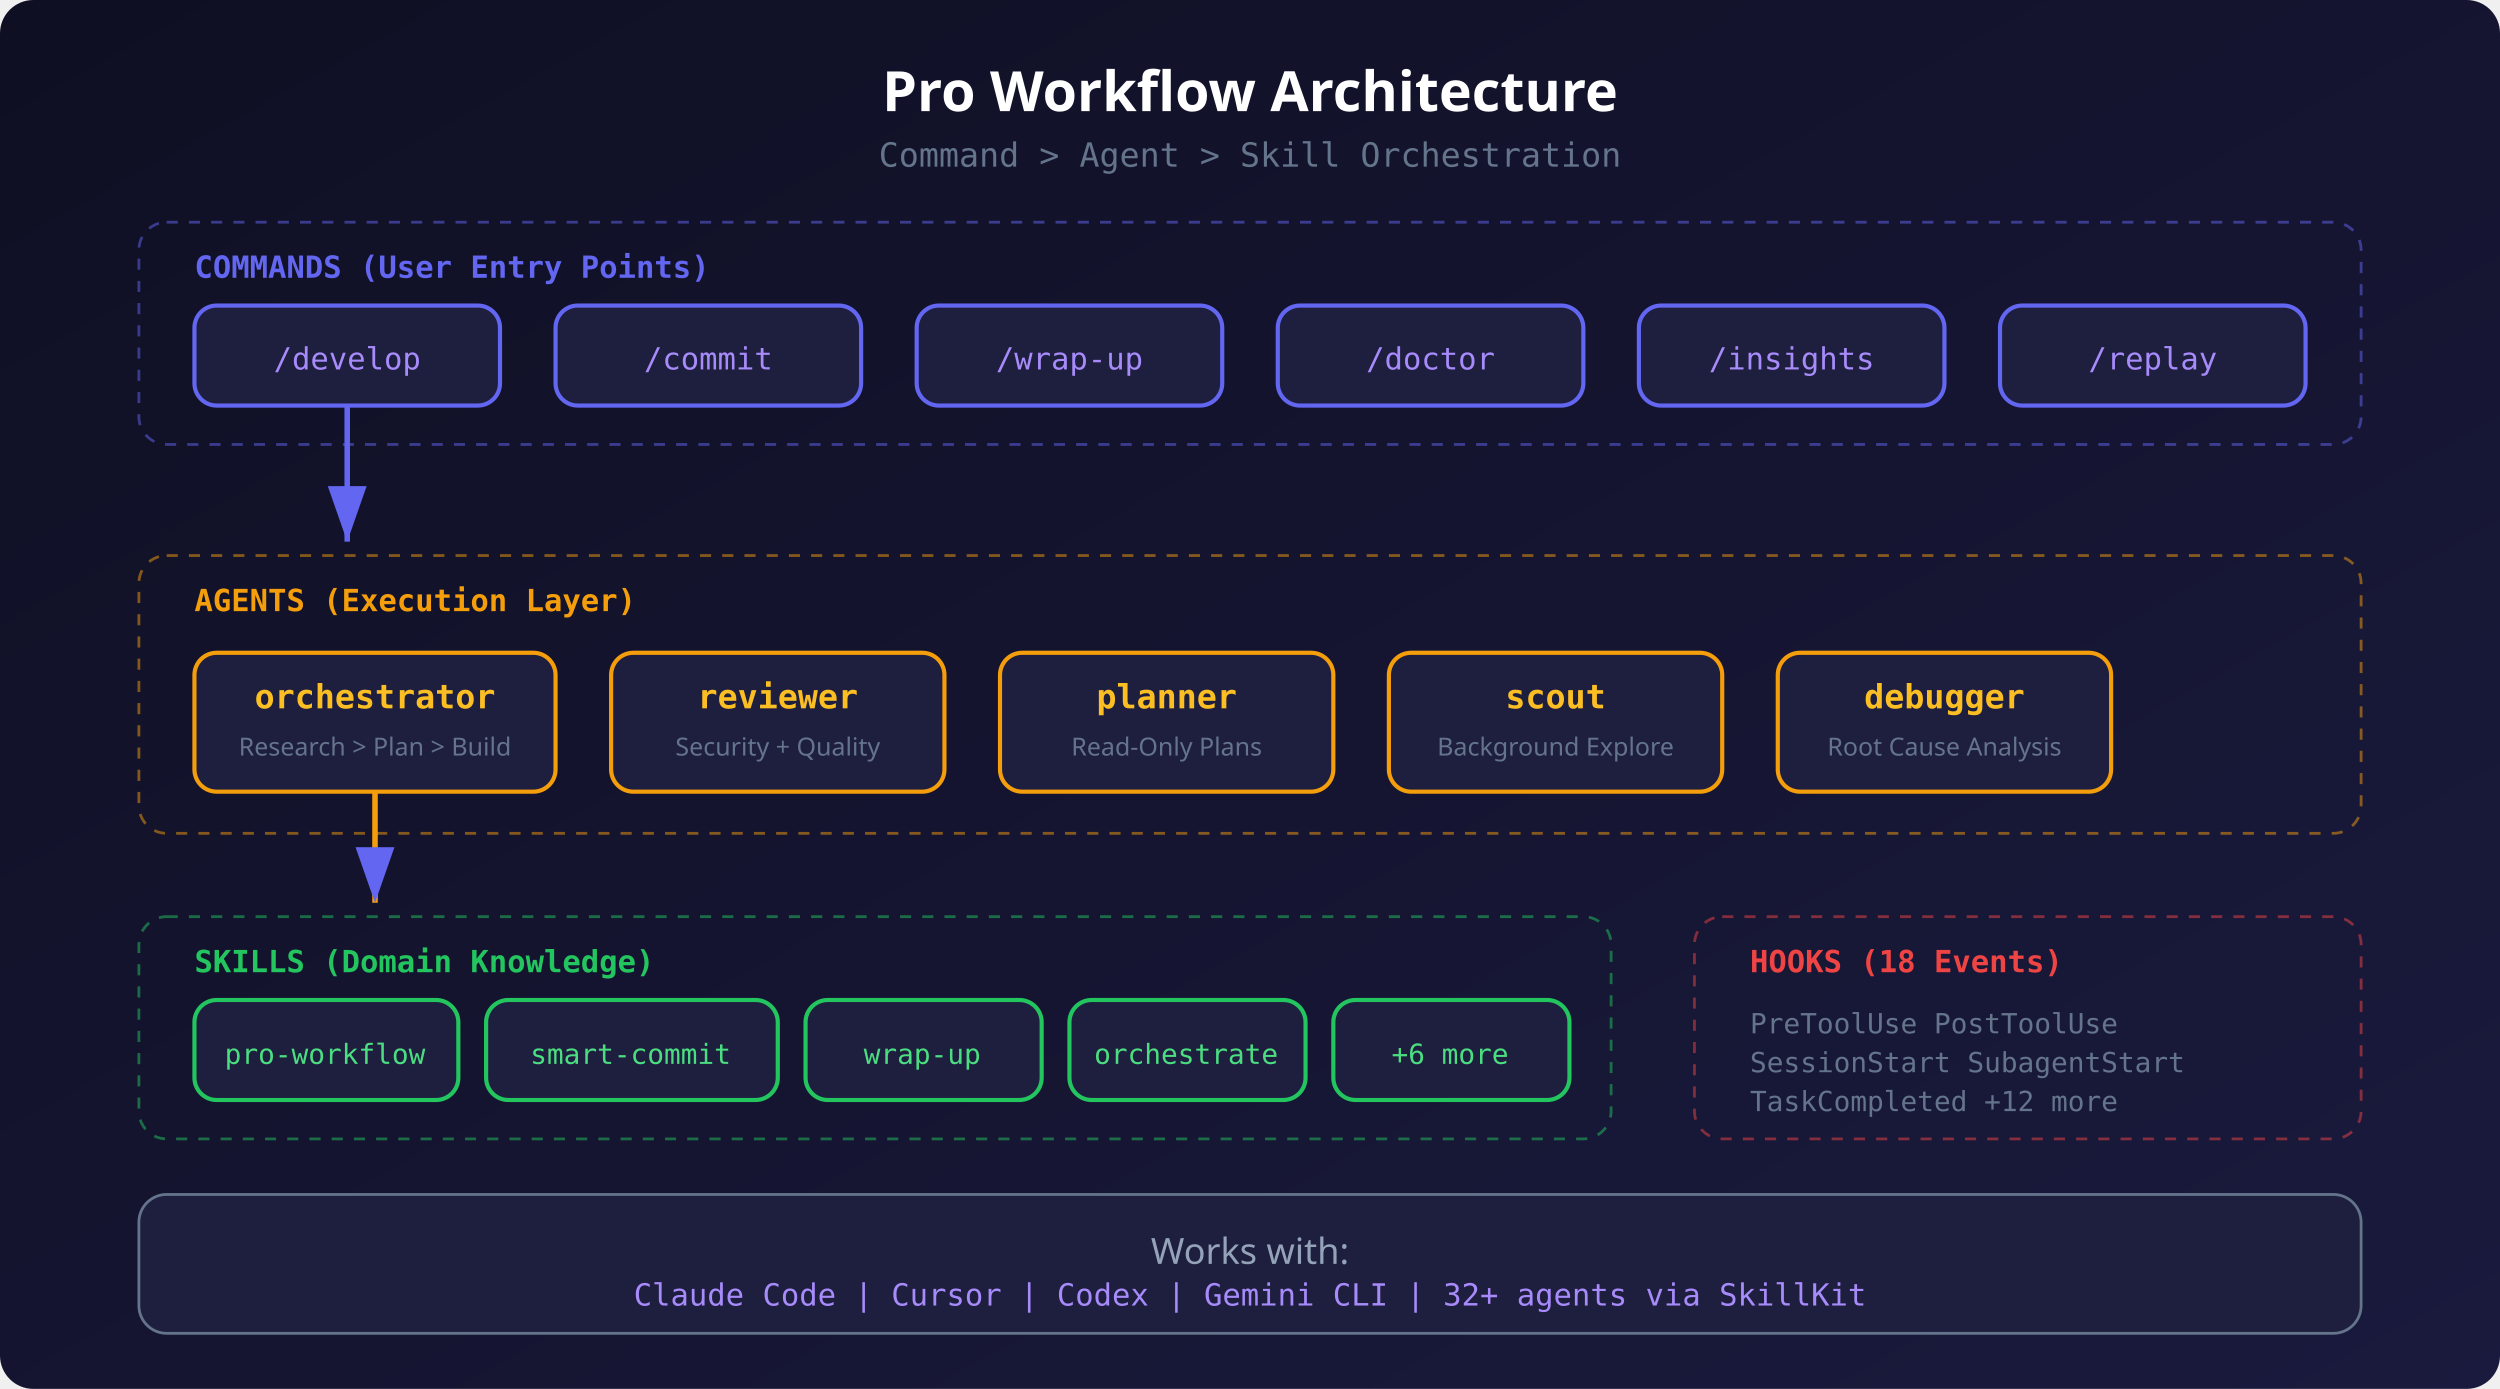
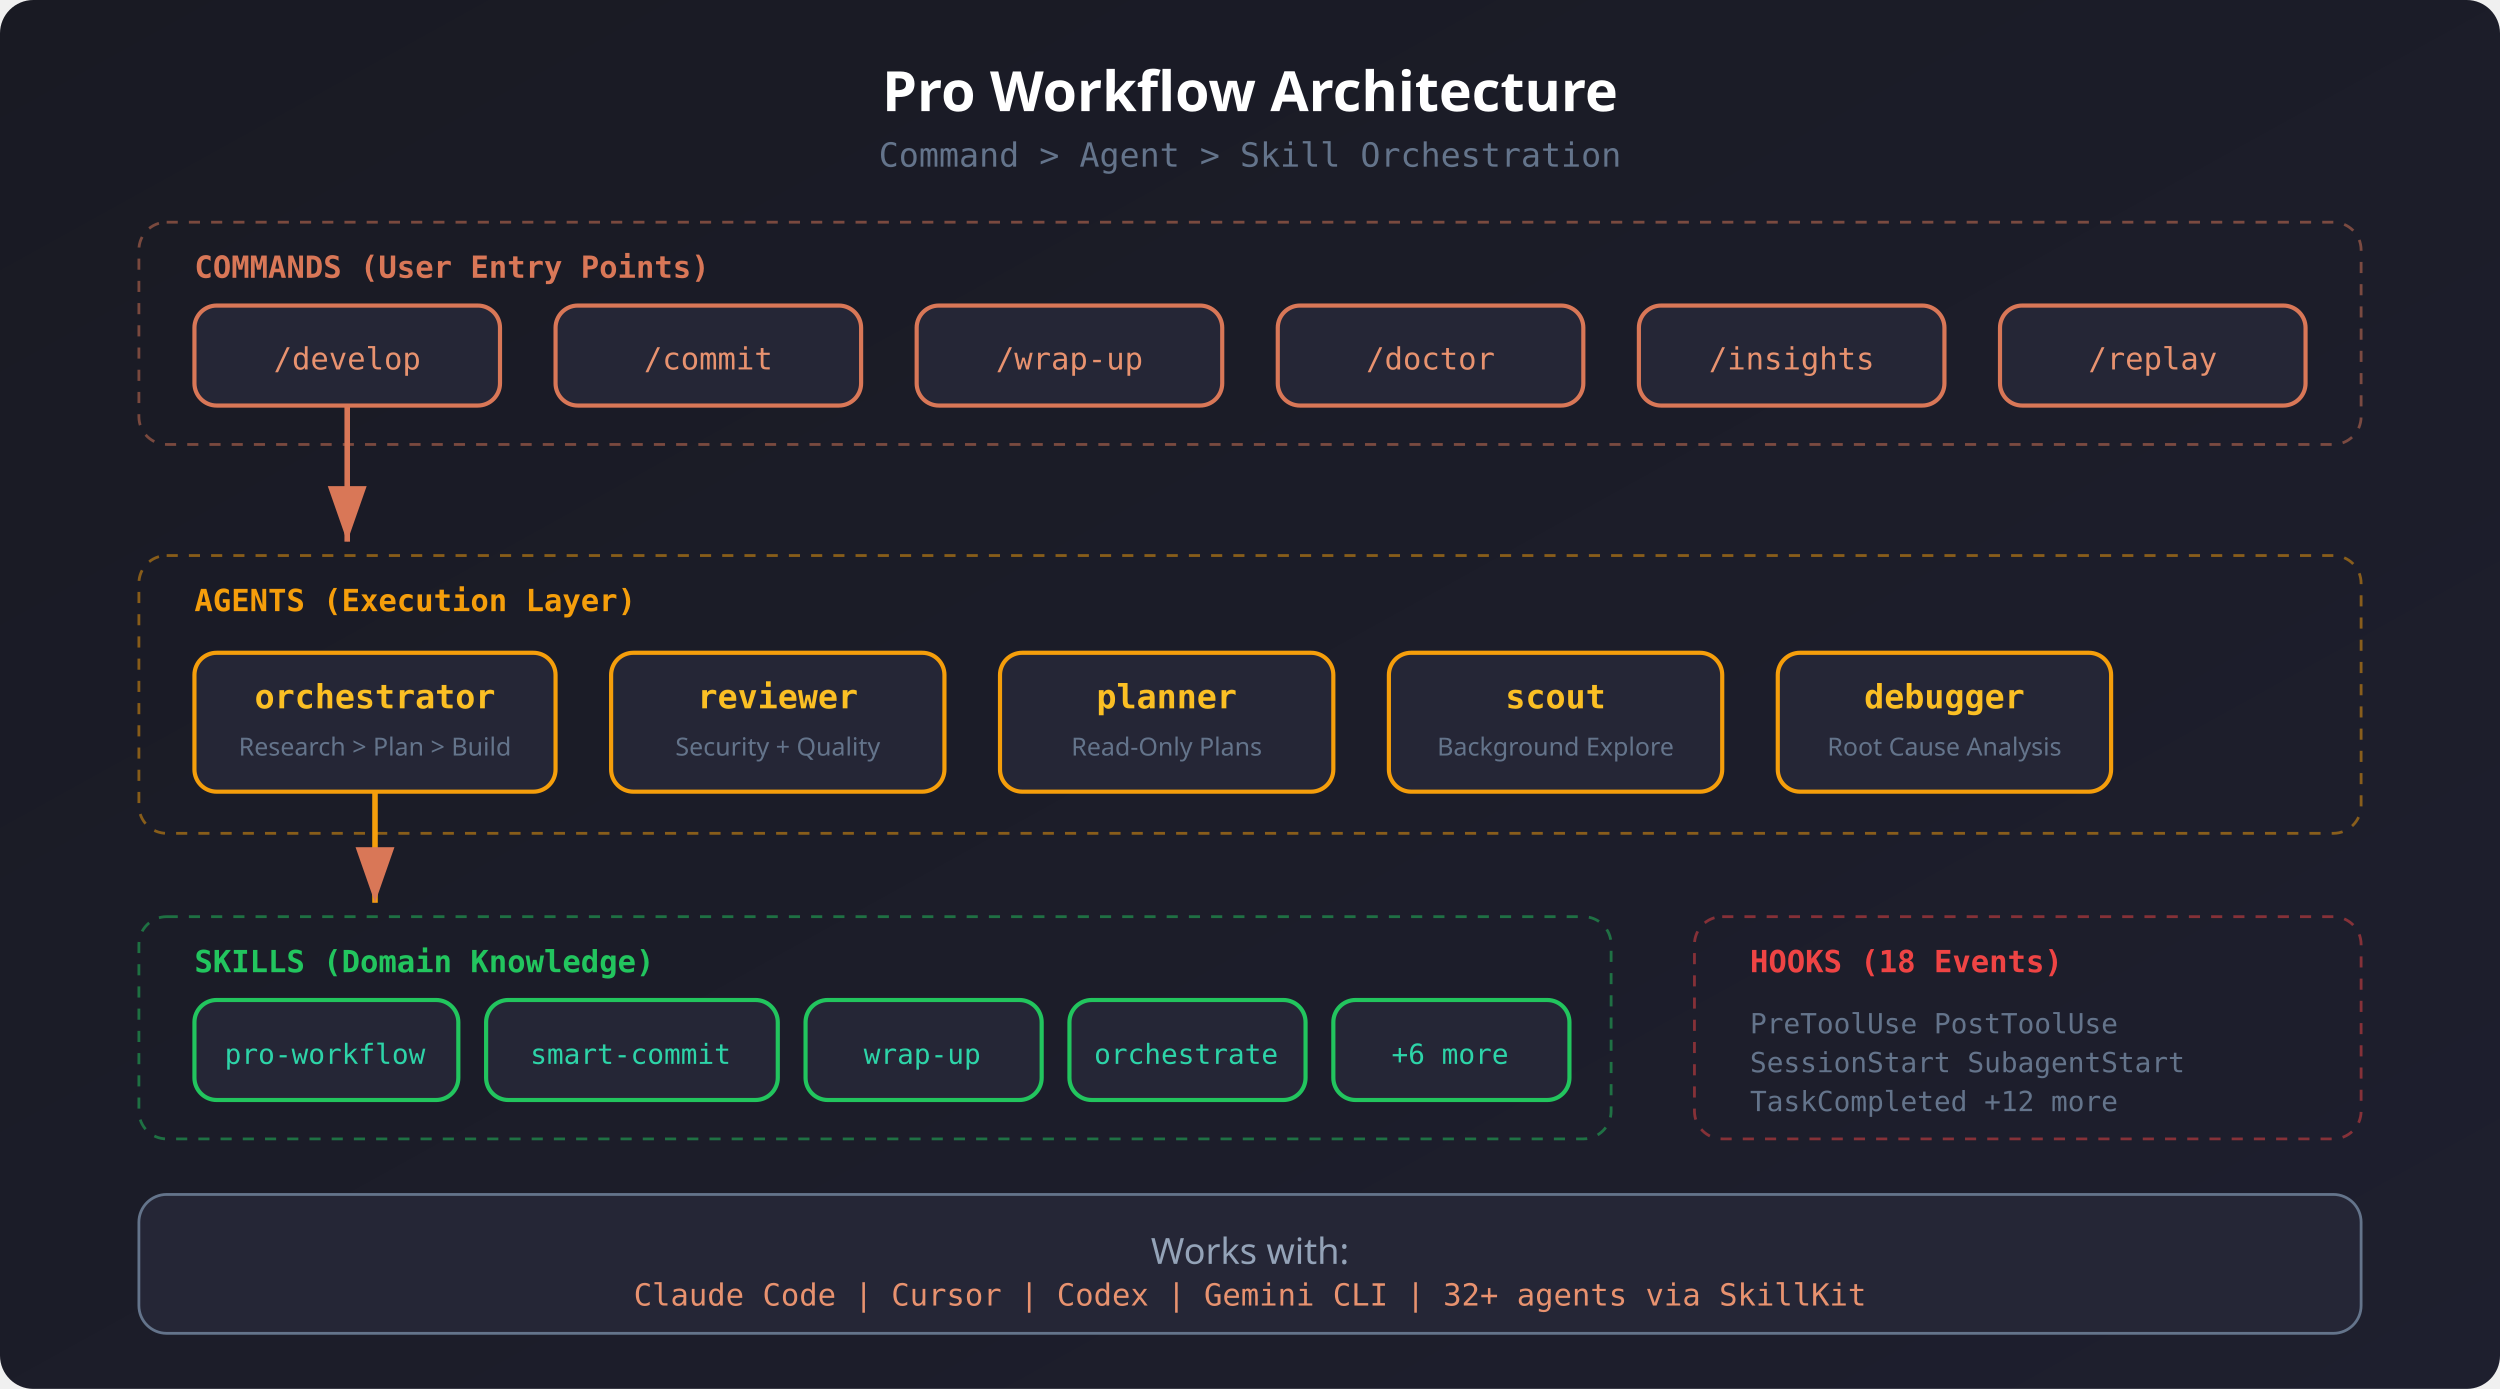
<svg xmlns="http://www.w3.org/2000/svg" viewBox="0 0 900 500" width="900" height="500">
  <defs>
    <linearGradient id="bg2" x1="0%" y1="0%" x2="100%" y2="100%">
-       <stop offset="0%" style="stop-color:#0f0f23;stop-opacity:1" />
-       <stop offset="100%" style="stop-color:#1a1a3e;stop-opacity:1" />
+       <stop offset="0%" style="stop-color:#191A23;stop-opacity:1" />
+       <stop offset="100%" style="stop-color:#1E1F2E;stop-opacity:1" />
    </linearGradient>
    <filter id="glow2">
      <feGaussianBlur stdDeviation="2" result="blur" />
      <feMerge>
        <feMergeNode in="blur" />
        <feMergeNode in="SourceGraphic" />
      </feMerge>
    </filter>
    <marker id="arrow" markerWidth="10" markerHeight="7" refX="10" refY="3.5" orient="auto">
-       <polygon points="0 0, 10 3.5, 0 7" fill="#6366f1" />
+       <polygon points="0 0, 10 3.5, 0 7" fill="#D97757" />
    </marker>
    <marker id="arrowGreen" markerWidth="10" markerHeight="7" refX="10" refY="3.5" orient="auto">
      <polygon points="0 0, 10 3.5, 0 7" fill="#22c55e" />
    </marker>
  </defs>
  <rect width="900" height="500" fill="url(#bg2)" rx="12" />
  <text x="450" y="40" text-anchor="middle" font-family="system-ui, sans-serif" font-size="20" font-weight="700" fill="white">Pro Workflow Architecture</text>
  <text x="450" y="60" text-anchor="middle" font-family="'SF Mono', monospace" font-size="12" fill="#64748b">Command &gt; Agent &gt; Skill Orchestration</text>
-   <rect x="50" y="80" width="800" height="80" rx="10" fill="none" stroke="#6366f1" stroke-width="1" stroke-dasharray="4,4" opacity="0.5" />
-   <text x="70" y="100" font-family="'SF Mono', monospace" font-size="11" fill="#6366f1" font-weight="600">COMMANDS (User Entry Points)</text>
-   <rect x="70" y="110" width="110" height="36" rx="8" fill="#1e1e3f" stroke="#6366f1" stroke-width="1.5" />
-   <text x="125" y="133" text-anchor="middle" font-family="'SF Mono', monospace" font-size="11" fill="#a78bfa">/develop</text>
-   <rect x="200" y="110" width="110" height="36" rx="8" fill="#1e1e3f" stroke="#6366f1" stroke-width="1.5" />
-   <text x="255" y="133" text-anchor="middle" font-family="'SF Mono', monospace" font-size="11" fill="#a78bfa">/commit</text>
-   <rect x="330" y="110" width="110" height="36" rx="8" fill="#1e1e3f" stroke="#6366f1" stroke-width="1.5" />
-   <text x="385" y="133" text-anchor="middle" font-family="'SF Mono', monospace" font-size="11" fill="#a78bfa">/wrap-up</text>
-   <rect x="460" y="110" width="110" height="36" rx="8" fill="#1e1e3f" stroke="#6366f1" stroke-width="1.5" />
-   <text x="515" y="133" text-anchor="middle" font-family="'SF Mono', monospace" font-size="11" fill="#a78bfa">/doctor</text>
-   <rect x="590" y="110" width="110" height="36" rx="8" fill="#1e1e3f" stroke="#6366f1" stroke-width="1.5" />
-   <text x="645" y="133" text-anchor="middle" font-family="'SF Mono', monospace" font-size="11" fill="#a78bfa">/insights</text>
-   <rect x="720" y="110" width="110" height="36" rx="8" fill="#1e1e3f" stroke="#6366f1" stroke-width="1.5" />
-   <text x="775" y="133" text-anchor="middle" font-family="'SF Mono', monospace" font-size="11" fill="#a78bfa">/replay</text>
-   <line x1="125" y1="146" x2="125" y2="195" stroke="#6366f1" stroke-width="2" marker-end="url(#arrow)" />
+   <rect x="50" y="80" width="800" height="80" rx="10" fill="none" stroke="#D97757" stroke-width="1" stroke-dasharray="4,4" opacity="0.5" />
+   <text x="70" y="100" font-family="'SF Mono', monospace" font-size="11" fill="#D97757" font-weight="600">COMMANDS (User Entry Points)</text>
+   <rect x="70" y="110" width="110" height="36" rx="8" fill="#252636" stroke="#D97757" stroke-width="1.5" />
+   <text x="125" y="133" text-anchor="middle" font-family="'SF Mono', monospace" font-size="11" fill="#E8926F">/develop</text>
+   <rect x="200" y="110" width="110" height="36" rx="8" fill="#252636" stroke="#D97757" stroke-width="1.5" />
+   <text x="255" y="133" text-anchor="middle" font-family="'SF Mono', monospace" font-size="11" fill="#E8926F">/commit</text>
+   <rect x="330" y="110" width="110" height="36" rx="8" fill="#252636" stroke="#D97757" stroke-width="1.5" />
+   <text x="385" y="133" text-anchor="middle" font-family="'SF Mono', monospace" font-size="11" fill="#E8926F">/wrap-up</text>
+   <rect x="460" y="110" width="110" height="36" rx="8" fill="#252636" stroke="#D97757" stroke-width="1.5" />
+   <text x="515" y="133" text-anchor="middle" font-family="'SF Mono', monospace" font-size="11" fill="#E8926F">/doctor</text>
+   <rect x="590" y="110" width="110" height="36" rx="8" fill="#252636" stroke="#D97757" stroke-width="1.5" />
+   <text x="645" y="133" text-anchor="middle" font-family="'SF Mono', monospace" font-size="11" fill="#E8926F">/insights</text>
+   <rect x="720" y="110" width="110" height="36" rx="8" fill="#252636" stroke="#D97757" stroke-width="1.5" />
+   <text x="775" y="133" text-anchor="middle" font-family="'SF Mono', monospace" font-size="11" fill="#E8926F">/replay</text>
+   <line x1="125" y1="146" x2="125" y2="195" stroke="#D97757" stroke-width="2" marker-end="url(#arrow)" />
  <rect x="50" y="200" width="800" height="100" rx="10" fill="none" stroke="#f59e0b" stroke-width="1" stroke-dasharray="4,4" opacity="0.5" />
  <text x="70" y="220" font-family="'SF Mono', monospace" font-size="11" fill="#f59e0b" font-weight="600">AGENTS (Execution Layer)</text>
-   <rect x="70" y="235" width="130" height="50" rx="8" fill="#1e1e3f" stroke="#f59e0b" stroke-width="1.5" />
+   <rect x="70" y="235" width="130" height="50" rx="8" fill="#252636" stroke="#f59e0b" stroke-width="1.5" />
  <text x="135" y="255" text-anchor="middle" font-family="'SF Mono', monospace" font-size="12" fill="#fbbf24" font-weight="600">orchestrator</text>
  <text x="135" y="272" text-anchor="middle" font-family="system-ui, sans-serif" font-size="9" fill="#64748b">Research &gt; Plan &gt; Build</text>
-   <rect x="220" y="235" width="120" height="50" rx="8" fill="#1e1e3f" stroke="#f59e0b" stroke-width="1.5" />
+   <rect x="220" y="235" width="120" height="50" rx="8" fill="#252636" stroke="#f59e0b" stroke-width="1.5" />
  <text x="280" y="255" text-anchor="middle" font-family="'SF Mono', monospace" font-size="12" fill="#fbbf24" font-weight="600">reviewer</text>
  <text x="280" y="272" text-anchor="middle" font-family="system-ui, sans-serif" font-size="9" fill="#64748b">Security + Quality</text>
-   <rect x="360" y="235" width="120" height="50" rx="8" fill="#1e1e3f" stroke="#f59e0b" stroke-width="1.5" />
+   <rect x="360" y="235" width="120" height="50" rx="8" fill="#252636" stroke="#f59e0b" stroke-width="1.5" />
  <text x="420" y="255" text-anchor="middle" font-family="'SF Mono', monospace" font-size="12" fill="#fbbf24" font-weight="600">planner</text>
  <text x="420" y="272" text-anchor="middle" font-family="system-ui, sans-serif" font-size="9" fill="#64748b">Read-Only Plans</text>
-   <rect x="500" y="235" width="120" height="50" rx="8" fill="#1e1e3f" stroke="#f59e0b" stroke-width="1.5" />
+   <rect x="500" y="235" width="120" height="50" rx="8" fill="#252636" stroke="#f59e0b" stroke-width="1.5" />
  <text x="560" y="255" text-anchor="middle" font-family="'SF Mono', monospace" font-size="12" fill="#fbbf24" font-weight="600">scout</text>
  <text x="560" y="272" text-anchor="middle" font-family="system-ui, sans-serif" font-size="9" fill="#64748b">Background Explore</text>
-   <rect x="640" y="235" width="120" height="50" rx="8" fill="#1e1e3f" stroke="#f59e0b" stroke-width="1.5" />
+   <rect x="640" y="235" width="120" height="50" rx="8" fill="#252636" stroke="#f59e0b" stroke-width="1.5" />
  <text x="700" y="255" text-anchor="middle" font-family="'SF Mono', monospace" font-size="12" fill="#fbbf24" font-weight="600">debugger</text>
  <text x="700" y="272" text-anchor="middle" font-family="system-ui, sans-serif" font-size="9" fill="#64748b">Root Cause Analysis</text>
  <line x1="135" y1="285" x2="135" y2="325" stroke="#f59e0b" stroke-width="2" marker-end="url(#arrow)" />
  <rect x="50" y="330" width="530" height="80" rx="10" fill="none" stroke="#22c55e" stroke-width="1" stroke-dasharray="4,4" opacity="0.5" />
  <text x="70" y="350" font-family="'SF Mono', monospace" font-size="11" fill="#22c55e" font-weight="600">SKILLS (Domain Knowledge)</text>
-   <rect x="70" y="360" width="95" height="36" rx="8" fill="#1e1e3f" stroke="#22c55e" stroke-width="1.5" />
-   <text x="117" y="383" text-anchor="middle" font-family="'SF Mono', monospace" font-size="10" fill="#4ade80">pro-workflow</text>
-   <rect x="175" y="360" width="105" height="36" rx="8" fill="#1e1e3f" stroke="#22c55e" stroke-width="1.5" />
-   <text x="227" y="383" text-anchor="middle" font-family="'SF Mono', monospace" font-size="10" fill="#4ade80">smart-commit</text>
-   <rect x="290" y="360" width="85" height="36" rx="8" fill="#1e1e3f" stroke="#22c55e" stroke-width="1.5" />
-   <text x="332" y="383" text-anchor="middle" font-family="'SF Mono', monospace" font-size="10" fill="#4ade80">wrap-up</text>
-   <rect x="385" y="360" width="85" height="36" rx="8" fill="#1e1e3f" stroke="#22c55e" stroke-width="1.5" />
-   <text x="427" y="383" text-anchor="middle" font-family="'SF Mono', monospace" font-size="10" fill="#4ade80">orchestrate</text>
-   <rect x="480" y="360" width="85" height="36" rx="8" fill="#1e1e3f" stroke="#22c55e" stroke-width="1.5" />
-   <text x="522" y="383" text-anchor="middle" font-family="'SF Mono', monospace" font-size="10" fill="#4ade80">+6 more</text>
+   <rect x="70" y="360" width="95" height="36" rx="8" fill="#252636" stroke="#22c55e" stroke-width="1.5" />
+   <text x="117" y="383" text-anchor="middle" font-family="'SF Mono', monospace" font-size="10" fill="#2DD4A8">pro-workflow</text>
+   <rect x="175" y="360" width="105" height="36" rx="8" fill="#252636" stroke="#22c55e" stroke-width="1.5" />
+   <text x="227" y="383" text-anchor="middle" font-family="'SF Mono', monospace" font-size="10" fill="#2DD4A8">smart-commit</text>
+   <rect x="290" y="360" width="85" height="36" rx="8" fill="#252636" stroke="#22c55e" stroke-width="1.5" />
+   <text x="332" y="383" text-anchor="middle" font-family="'SF Mono', monospace" font-size="10" fill="#2DD4A8">wrap-up</text>
+   <rect x="385" y="360" width="85" height="36" rx="8" fill="#252636" stroke="#22c55e" stroke-width="1.5" />
+   <text x="427" y="383" text-anchor="middle" font-family="'SF Mono', monospace" font-size="10" fill="#2DD4A8">orchestrate</text>
+   <rect x="480" y="360" width="85" height="36" rx="8" fill="#252636" stroke="#22c55e" stroke-width="1.5" />
+   <text x="522" y="383" text-anchor="middle" font-family="'SF Mono', monospace" font-size="10" fill="#2DD4A8">+6 more</text>
  <rect x="610" y="330" width="240" height="80" rx="10" fill="none" stroke="#ef4444" stroke-width="1" stroke-dasharray="4,4" opacity="0.5" />
  <text x="630" y="350" font-family="'SF Mono', monospace" font-size="11" fill="#ef4444" font-weight="600">HOOKS (18 Events)</text>
  <text x="630" y="372" font-family="'SF Mono', monospace" font-size="10" fill="#64748b">PreToolUse   PostToolUse</text>
  <text x="630" y="386" font-family="'SF Mono', monospace" font-size="10" fill="#64748b">SessionStart SubagentStart</text>
  <text x="630" y="400" font-family="'SF Mono', monospace" font-size="10" fill="#64748b">TaskCompleted +12 more</text>
-   <rect x="50" y="430" width="800" height="50" rx="10" fill="#1e1e3f" stroke="#64748b" stroke-width="1" />
+   <rect x="50" y="430" width="800" height="50" rx="10" fill="#252636" stroke="#64748b" stroke-width="1" />
  <text x="450" y="455" text-anchor="middle" font-family="system-ui, sans-serif" font-size="13" fill="#94a3b8">Works with: </text>
-   <text x="450" y="470" text-anchor="middle" font-family="'SF Mono', monospace" font-size="11" fill="#a78bfa">Claude Code  |  Cursor  |  Codex  |  Gemini CLI  |  32+ agents via SkillKit</text>
+   <text x="450" y="470" text-anchor="middle" font-family="'SF Mono', monospace" font-size="11" fill="#E8926F">Claude Code  |  Cursor  |  Codex  |  Gemini CLI  |  32+ agents via SkillKit</text>
</svg>
